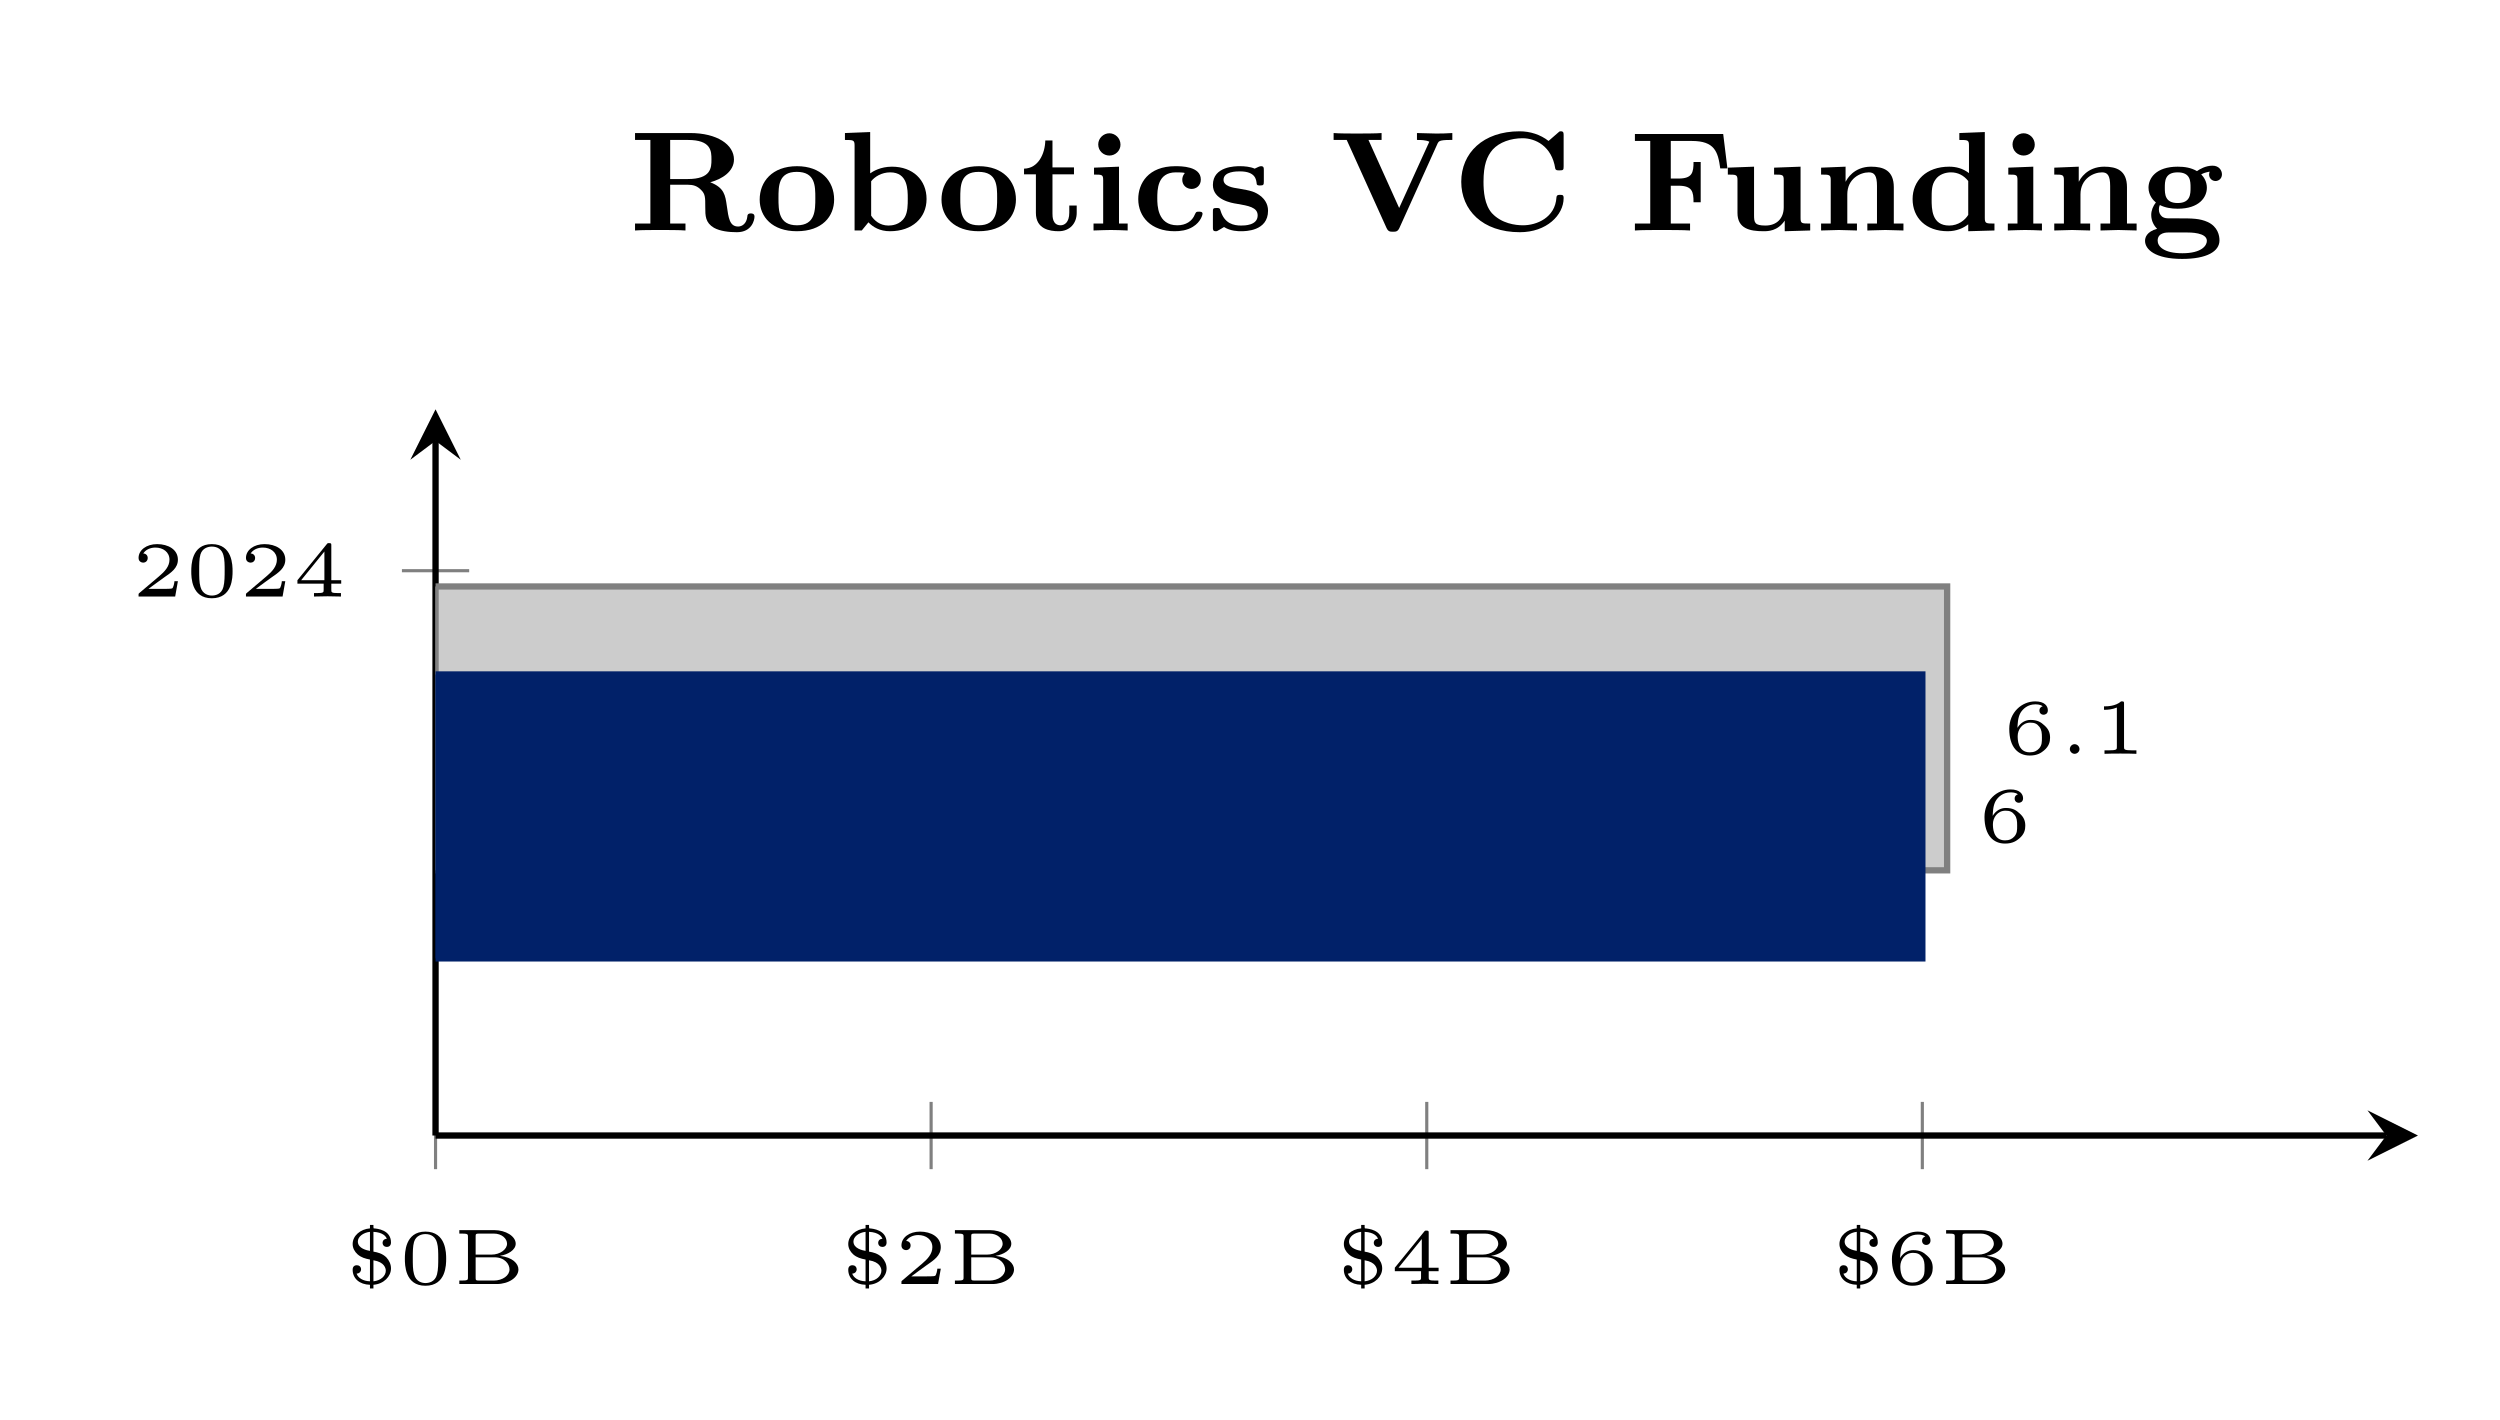
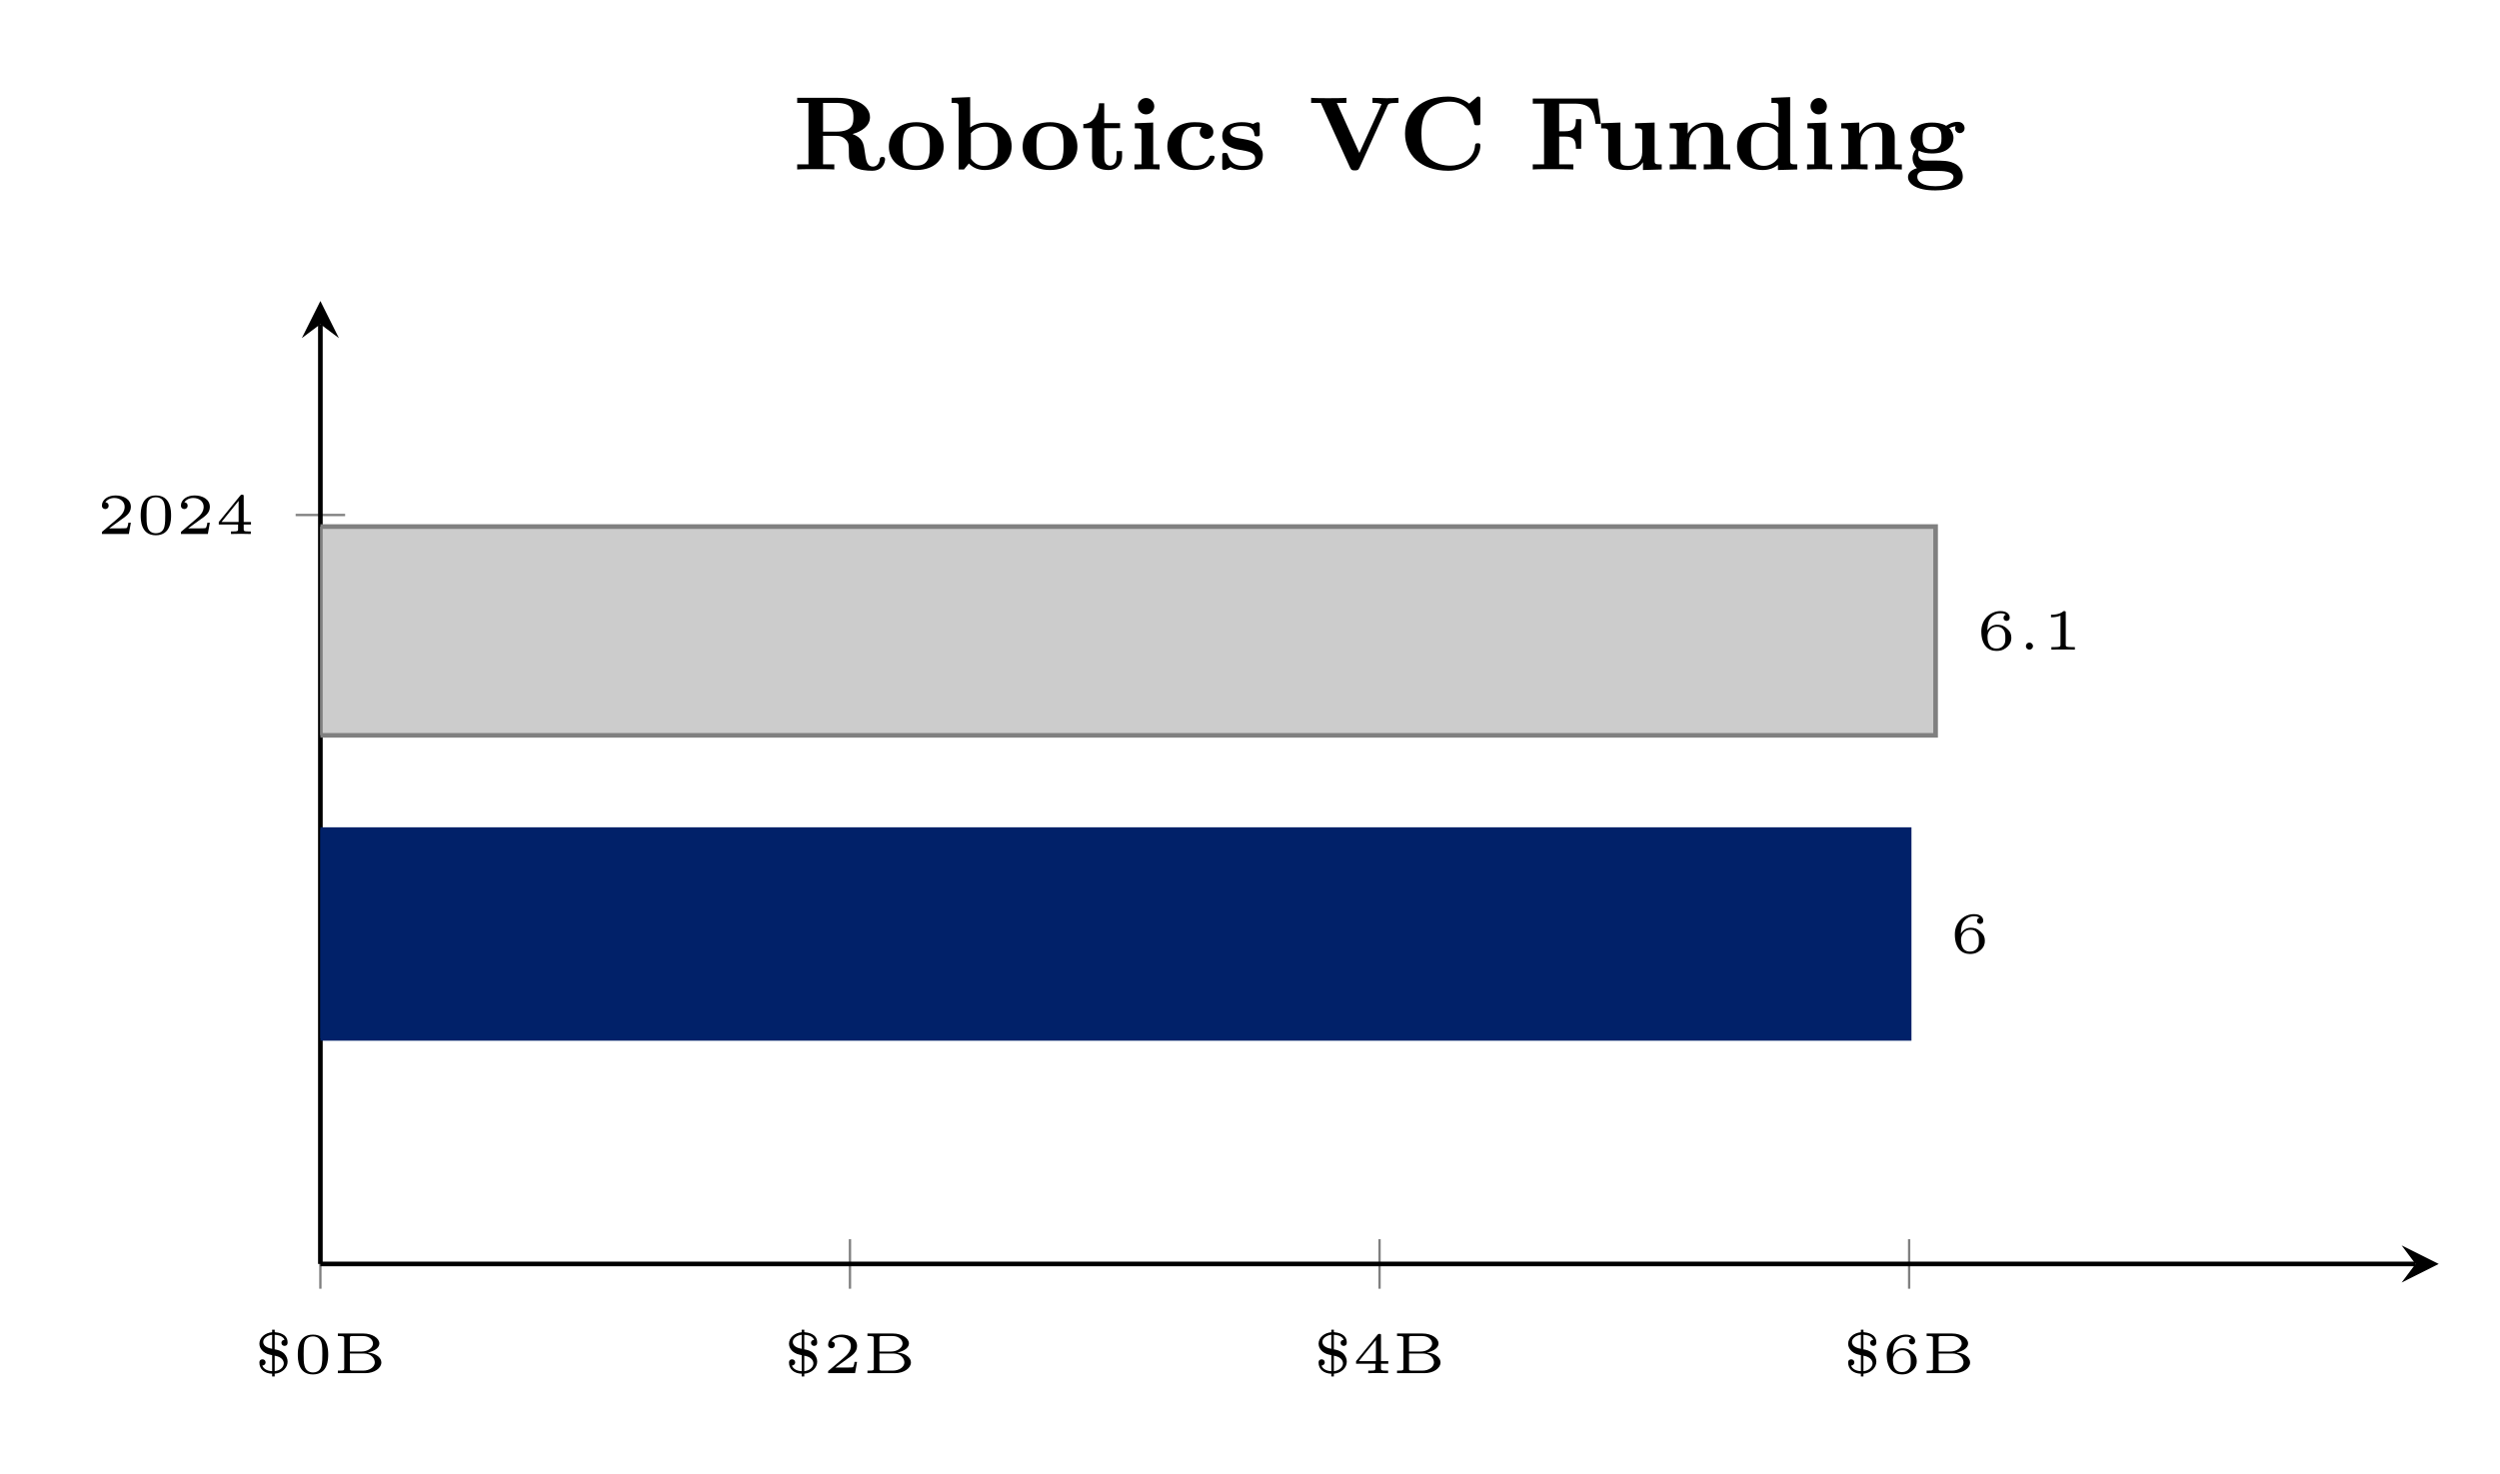
- <svg xmlns="http://www.w3.org/2000/svg" xmlns:xlink="http://www.w3.org/1999/xlink" width="157.94pt" height="89.7pt" viewBox="0 0 157.94 89.7">
+ <svg xmlns="http://www.w3.org/2000/svg" xmlns:xlink="http://www.w3.org/1999/xlink" width="214.63pt" height="126.55pt" viewBox="0 0 214.63 126.55">
  <defs>
    <g>
      <g id="glyph-0-0">
        <path d="M 2.906 -0.984 C 2.906 -1.25 2.797 -1.484 2.609 -1.688 C 2.344 -1.938 2.062 -2 1.797 -2.047 L 1.797 -3.297 C 2.406 -3.266 2.594 -3 2.641 -2.859 C 2.406 -2.844 2.375 -2.672 2.375 -2.609 C 2.375 -2.438 2.5 -2.344 2.641 -2.344 C 2.719 -2.344 2.906 -2.375 2.906 -2.625 C 2.906 -3.422 2.031 -3.5 1.828 -3.516 C 1.812 -3.516 1.797 -3.516 1.797 -3.609 L 1.797 -3.734 L 1.578 -3.734 L 1.578 -3.516 C 0.969 -3.469 0.484 -3.047 0.484 -2.531 C 0.484 -2.266 0.609 -2.047 0.797 -1.875 C 1.031 -1.672 1.266 -1.609 1.578 -1.547 L 1.578 -0.172 C 1.125 -0.188 0.828 -0.391 0.734 -0.656 C 0.953 -0.672 1.016 -0.828 1.016 -0.922 C 1.016 -1.094 0.891 -1.188 0.75 -1.188 C 0.688 -1.188 0.484 -1.172 0.484 -0.906 C 0.484 -0.344 0.922 0.031 1.578 0.047 L 1.578 0.281 L 1.797 0.281 L 1.797 0.047 C 2.453 0 2.906 -0.484 2.906 -0.984 Z M 1.578 -2.094 C 1.406 -2.125 0.812 -2.234 0.812 -2.688 C 0.812 -2.984 1.141 -3.25 1.578 -3.297 Z M 2.578 -0.844 C 2.578 -0.516 2.266 -0.219 1.797 -0.172 L 1.797 -1.5 C 2.5 -1.391 2.578 -0.984 2.578 -0.844 Z M 2.578 -0.844 " />
      </g>
      <g id="glyph-0-1">
        <path d="M 3 -1.594 C 3 -1.953 3 -3.312 1.688 -3.312 C 0.391 -3.312 0.391 -1.953 0.391 -1.594 C 0.391 -1.234 0.391 0.109 1.688 0.109 C 3 0.109 3 -1.234 3 -1.594 Z M 2.5 -1.656 C 2.5 -1.312 2.5 -0.906 2.422 -0.609 C 2.297 -0.125 1.891 -0.062 1.688 -0.062 C 1.516 -0.062 1.094 -0.125 0.969 -0.625 C 0.891 -0.891 0.891 -1.25 0.891 -1.656 C 0.891 -2.031 0.891 -2.375 0.969 -2.656 C 1.094 -3.078 1.484 -3.156 1.688 -3.156 C 2.062 -3.156 2.328 -2.969 2.422 -2.609 C 2.5 -2.359 2.5 -1.953 2.5 -1.656 Z M 2.5 -1.656 " />
      </g>
      <g id="glyph-0-2">
        <path d="M 4.172 -0.922 C 4.172 -1.281 3.812 -1.688 3 -1.781 C 3.516 -1.859 4 -2.156 4 -2.547 C 4 -3.016 3.375 -3.406 2.641 -3.406 L 0.438 -3.406 L 0.438 -3.188 L 0.578 -3.188 C 0.984 -3.188 0.984 -3.141 0.984 -2.984 L 0.984 -0.422 C 0.984 -0.266 0.984 -0.219 0.578 -0.219 L 0.438 -0.219 L 0.438 0 L 2.797 0 C 3.562 0 4.172 -0.422 4.172 -0.922 Z M 3.453 -2.547 C 3.453 -2.188 3.016 -1.859 2.469 -1.859 L 1.469 -1.859 L 1.469 -3 C 1.469 -3.156 1.469 -3.188 1.719 -3.188 L 2.609 -3.188 C 3.141 -3.188 3.453 -2.859 3.453 -2.547 Z M 3.609 -0.922 C 3.609 -0.547 3.188 -0.219 2.609 -0.219 L 1.719 -0.219 C 1.469 -0.219 1.469 -0.25 1.469 -0.406 L 1.469 -1.688 L 2.656 -1.688 C 3.312 -1.688 3.609 -1.25 3.609 -0.922 Z M 3.609 -0.922 " />
      </g>
      <g id="glyph-0-3">
        <path d="M 2.938 -0.969 L 2.719 -0.969 C 2.719 -0.875 2.656 -0.562 2.578 -0.516 C 2.547 -0.484 2.125 -0.484 2.047 -0.484 L 1.078 -0.484 C 1.406 -0.719 1.766 -1 2.062 -1.203 C 2.516 -1.516 2.938 -1.797 2.938 -2.328 C 2.938 -2.969 2.328 -3.312 1.625 -3.312 C 0.953 -3.312 0.453 -2.938 0.453 -2.438 C 0.453 -2.188 0.672 -2.141 0.75 -2.141 C 0.875 -2.141 1.031 -2.234 1.031 -2.438 C 1.031 -2.609 0.906 -2.719 0.75 -2.719 C 0.891 -2.953 1.188 -3.094 1.516 -3.094 C 2 -3.094 2.406 -2.812 2.406 -2.328 C 2.406 -1.906 2.109 -1.578 1.734 -1.266 L 0.516 -0.234 C 0.469 -0.188 0.453 -0.188 0.453 -0.156 L 0.453 0 L 2.766 0 Z M 2.938 -0.969 " />
      </g>
      <g id="glyph-0-4">
        <path d="M 3.078 -0.812 L 3.078 -1.031 L 2.453 -1.031 L 2.453 -3.219 C 2.453 -3.344 2.453 -3.375 2.312 -3.375 C 2.219 -3.375 2.219 -3.375 2.156 -3.297 L 0.312 -1.031 L 0.312 -0.812 L 1.969 -0.812 L 1.969 -0.422 C 1.969 -0.266 1.969 -0.219 1.547 -0.219 L 1.359 -0.219 L 1.359 0 L 2.219 -0.016 L 3.062 0 L 3.062 -0.219 L 2.891 -0.219 C 2.453 -0.219 2.453 -0.266 2.453 -0.422 L 2.453 -0.812 Z M 2.016 -1.031 L 0.547 -1.031 L 2.016 -2.844 Z M 2.016 -1.031 " />
      </g>
      <g id="glyph-0-5">
        <path d="M 2.984 -1.016 C 2.984 -1.328 2.891 -1.562 2.625 -1.797 C 2.406 -2 2.188 -2.141 1.75 -2.141 C 1.453 -2.141 1.141 -2 0.922 -1.641 C 0.938 -1.859 0.938 -2.266 1.109 -2.578 C 1.266 -2.844 1.578 -3.125 2.047 -3.125 C 2.141 -3.125 2.375 -3.125 2.516 -3 C 2.438 -2.984 2.312 -2.906 2.312 -2.734 C 2.312 -2.578 2.422 -2.469 2.578 -2.469 C 2.656 -2.469 2.844 -2.516 2.844 -2.75 C 2.844 -3.016 2.641 -3.312 2.047 -3.312 C 1.188 -3.312 0.406 -2.609 0.406 -1.578 C 0.406 -0.391 0.984 0.109 1.703 0.109 C 2.203 0.109 2.438 -0.078 2.609 -0.219 C 2.922 -0.484 2.984 -0.766 2.984 -1.016 Z M 2.469 -1.031 C 2.469 -0.734 2.469 -0.547 2.297 -0.344 C 2.156 -0.188 1.984 -0.094 1.703 -0.094 C 0.938 -0.094 0.938 -0.922 0.938 -1.125 C 0.938 -1.516 1.219 -1.969 1.734 -1.969 C 2 -1.969 2.156 -1.906 2.312 -1.703 C 2.453 -1.516 2.469 -1.312 2.469 -1.031 Z M 2.469 -1.031 " />
      </g>
      <g id="glyph-1-0">
        <path d="M 0.922 -1.641 C 0.938 -1.859 0.938 -2.266 1.109 -2.578 C 1.266 -2.844 1.578 -3.125 2.047 -3.125 C 2.141 -3.125 2.375 -3.125 2.516 -3 C 2.438 -2.984 2.312 -2.906 2.312 -2.734 C 2.312 -2.578 2.422 -2.469 2.578 -2.469 C 2.656 -2.469 2.844 -2.516 2.844 -2.75 C 2.844 -3.016 2.641 -3.312 2.047 -3.312 C 1.188 -3.312 0.406 -2.609 0.406 -1.578 C 0.406 -0.391 0.984 0.109 1.703 0.109 C 2.203 0.109 2.438 -0.078 2.609 -0.219 C 2.922 -0.484 2.984 -0.766 2.984 -1.016 C 2.984 -1.328 2.891 -1.562 2.625 -1.797 C 2.406 -2 2.188 -2.141 1.75 -2.141 C 1.453 -2.141 1.141 -2 0.922 -1.641 Z M 1.703 -0.094 C 0.938 -0.094 0.938 -0.922 0.938 -1.125 C 0.938 -1.516 1.219 -1.969 1.734 -1.969 C 2 -1.969 2.156 -1.906 2.312 -1.703 C 2.453 -1.516 2.469 -1.312 2.469 -1.031 C 2.469 -0.734 2.469 -0.547 2.297 -0.344 C 2.156 -0.188 1.984 -0.094 1.703 -0.094 Z M 1.703 -0.094 " />
      </g>
      <g id="glyph-1-1">
        <path d="M 1.984 -3.172 C 1.984 -3.312 1.969 -3.312 1.797 -3.312 C 1.453 -3 0.891 -3 0.797 -3 L 0.719 -3 L 0.719 -2.781 L 0.797 -2.781 C 0.906 -2.781 1.234 -2.797 1.531 -2.922 L 1.531 -0.422 C 1.531 -0.281 1.531 -0.219 1 -0.219 L 0.75 -0.219 L 0.75 0 C 1.016 -0.016 1.469 -0.016 1.75 -0.016 C 2.047 -0.016 2.484 -0.016 2.766 0 L 2.766 -0.219 L 2.516 -0.219 C 1.984 -0.219 1.984 -0.281 1.984 -0.422 Z M 1.984 -3.172 " />
      </g>
      <g id="glyph-2-0">
        <path d="M 1.453 -0.297 C 1.453 -0.469 1.312 -0.609 1.141 -0.609 C 0.984 -0.609 0.844 -0.469 0.844 -0.297 C 0.844 -0.141 0.984 0 1.141 0 C 1.312 0 1.453 -0.141 1.453 -0.297 Z M 1.453 -0.297 " />
      </g>
      <g id="glyph-3-0">
        <path d="M 7.922 -0.875 C 7.922 -1.062 7.781 -1.078 7.688 -1.078 C 7.484 -1.078 7.469 -0.953 7.469 -0.875 C 7.422 -0.438 7.141 -0.25 6.891 -0.25 C 6.344 -0.25 6.281 -0.797 6.172 -1.562 C 6.078 -2.219 6.016 -2.703 5.125 -3.047 C 5.891 -3.25 6.625 -3.734 6.625 -4.484 C 6.625 -5.422 5.562 -6.156 3.859 -6.156 L 0.375 -6.156 L 0.375 -5.719 L 1.344 -5.719 L 1.344 -0.438 L 0.375 -0.438 L 0.375 0 C 0.703 -0.031 1.594 -0.031 1.969 -0.031 C 2.328 -0.031 3.234 -0.031 3.562 0 L 3.562 -0.438 L 2.594 -0.438 L 2.594 -2.891 L 3.688 -2.891 C 4.062 -2.891 4.312 -2.812 4.562 -2.547 C 4.812 -2.297 4.812 -2.078 4.812 -1.484 C 4.812 -0.922 4.812 -0.5 5.359 -0.172 C 5.75 0.047 6.312 0.109 6.812 0.109 C 7.766 0.109 7.922 -0.672 7.922 -0.875 Z M 5.203 -4.484 C 5.203 -3.969 5.188 -3.25 3.703 -3.25 L 2.594 -3.25 L 2.594 -5.719 L 3.719 -5.719 C 5.188 -5.719 5.203 -5.016 5.203 -4.484 Z M 5.203 -4.484 " />
      </g>
      <g id="glyph-3-1">
        <path d="M 5 -1.953 C 5 -3.125 4.172 -4.062 2.656 -4.062 C 1.078 -4.062 0.297 -3.078 0.297 -1.953 C 0.297 -0.844 1.109 0.047 2.641 0.047 C 4.25 0.047 5 -0.891 5 -1.953 Z M 3.812 -2.047 C 3.812 -1.281 3.812 -0.328 2.656 -0.328 C 1.484 -0.328 1.484 -1.281 1.484 -2.047 C 1.484 -2.812 1.484 -3.703 2.641 -3.703 C 3.812 -3.703 3.812 -2.812 3.812 -2.047 Z M 3.812 -2.047 " />
      </g>
      <g id="glyph-3-2">
        <path d="M 5.531 -1.984 C 5.531 -3.203 4.656 -4.031 3.344 -4.031 C 2.625 -4.031 2.141 -3.734 1.969 -3.609 L 1.969 -6.219 L 0.375 -6.156 L 0.375 -5.719 C 0.906 -5.719 0.984 -5.719 0.984 -5.359 L 0.984 0 L 1.438 0 L 1.859 -0.516 C 2.141 -0.219 2.578 0.047 3.219 0.047 C 4.625 0.047 5.531 -0.797 5.531 -1.984 Z M 4.344 -2.016 C 4.344 -1.625 4.344 -1.172 4.156 -0.844 C 3.859 -0.344 3.312 -0.312 3.125 -0.312 C 2.578 -0.312 2.219 -0.641 2.031 -0.938 L 2.031 -3.109 C 2.25 -3.391 2.688 -3.672 3.234 -3.672 C 4.344 -3.672 4.344 -2.594 4.344 -2.016 Z M 4.344 -2.016 " />
      </g>
      <g id="glyph-3-3">
        <path d="M 3.531 -1.109 L 3.531 -1.578 L 3.062 -1.578 L 3.062 -1.125 C 3.062 -0.5 2.75 -0.328 2.516 -0.328 C 2 -0.328 2 -0.875 2 -1.078 L 2 -3.547 L 3.359 -3.547 L 3.359 -3.984 L 2 -3.984 L 2 -5.688 L 1.547 -5.688 C 1.531 -4.859 1.109 -3.922 0.203 -3.906 L 0.203 -3.547 L 0.953 -3.547 L 0.953 -1.109 C 0.953 -0.078 1.844 0.047 2.391 0.047 C 3.094 0.047 3.531 -0.453 3.531 -1.109 Z M 3.531 -1.109 " />
      </g>
      <g id="glyph-3-4">
        <path d="M 2.625 0 L 2.625 -0.438 L 2.078 -0.438 L 2.078 -4.031 L 0.5 -3.969 L 0.5 -3.531 C 1.016 -3.531 1.078 -3.531 1.078 -3.172 L 1.078 -0.438 L 0.469 -0.438 L 0.469 0 C 1.062 -0.016 1.188 -0.031 1.562 -0.031 C 2 -0.031 2.109 -0.016 2.625 0 Z M 2.172 -5.422 C 2.172 -5.844 1.828 -6.141 1.469 -6.141 C 1.094 -6.141 0.766 -5.828 0.766 -5.438 C 0.766 -5.016 1.109 -4.734 1.469 -4.734 C 1.844 -4.734 2.172 -5.031 2.172 -5.422 Z M 2.172 -5.422 " />
      </g>
      <g id="glyph-3-5">
        <path d="M 4.406 -1.047 C 4.406 -1.188 4.281 -1.188 4.172 -1.188 C 4 -1.188 4 -1.172 3.922 -1.016 C 3.75 -0.578 3.344 -0.328 2.812 -0.328 C 1.547 -0.328 1.547 -1.625 1.547 -2.031 C 1.547 -2.562 1.547 -3.672 2.719 -3.672 C 2.797 -3.672 3.281 -3.672 3.281 -3.625 L 3.25 -3.578 C 3.172 -3.484 3.125 -3.344 3.125 -3.203 C 3.125 -2.844 3.406 -2.625 3.719 -2.625 C 3.984 -2.625 4.297 -2.812 4.297 -3.219 C 4.297 -4.062 3.047 -4.062 2.688 -4.062 C 0.969 -4.062 0.344 -2.969 0.344 -1.984 C 0.344 -0.859 1.156 0.047 2.641 0.047 C 2.984 0.047 3.422 0 3.797 -0.234 C 4.312 -0.547 4.406 -1.016 4.406 -1.047 Z M 4.406 -1.047 " />
      </g>
      <g id="glyph-3-6">
        <path d="M 3.828 -1.25 C 3.828 -1.719 3.562 -2 3.406 -2.141 C 3 -2.469 2.719 -2.516 2.016 -2.641 C 1.578 -2.703 1.016 -2.797 1.016 -3.203 C 1.016 -3.734 1.844 -3.734 2.047 -3.734 C 3.047 -3.734 3.078 -3.203 3.109 -2.969 C 3.109 -2.844 3.234 -2.844 3.328 -2.844 C 3.547 -2.844 3.562 -2.891 3.562 -3.109 L 3.562 -3.797 C 3.562 -3.969 3.562 -4.062 3.375 -4.062 C 3.297 -4.062 3.141 -3.984 2.984 -3.906 C 2.703 -4.031 2.344 -4.062 2.047 -4.062 C 1.781 -4.062 0.344 -4.062 0.344 -2.875 C 0.344 -1.938 1.531 -1.734 1.844 -1.688 C 2.578 -1.562 3.172 -1.469 3.172 -0.953 C 3.172 -0.312 2.328 -0.312 2.125 -0.312 C 1.672 -0.312 1.078 -0.422 0.828 -1.25 C 0.781 -1.406 0.766 -1.422 0.578 -1.422 C 0.344 -1.422 0.344 -1.375 0.344 -1.156 L 0.344 -0.203 C 0.344 -0.047 0.344 0.047 0.531 0.047 C 0.594 0.047 0.609 0.047 0.812 -0.078 L 1.047 -0.219 C 1.469 0.047 1.953 0.047 2.125 0.047 C 2.391 0.047 3.828 0.047 3.828 -1.25 Z M 3.828 -1.25 " />
      </g>
      <g id="glyph-3-7">
        <path d="M 7.75 -5.719 L 7.75 -6.156 C 7.266 -6.125 7.062 -6.125 6.703 -6.125 L 5.516 -6.156 L 5.516 -5.719 C 5.75 -5.719 6.062 -5.719 6.297 -5.609 L 4.391 -1.422 L 2.453 -5.719 L 3.281 -5.719 L 3.281 -6.156 C 2.953 -6.125 2.062 -6.125 1.688 -6.125 C 1.312 -6.125 0.594 -6.125 0.25 -6.156 L 0.25 -5.719 L 1.078 -5.719 L 3.594 -0.156 C 3.703 0.078 3.828 0.078 4 0.078 C 4.172 0.078 4.297 0.078 4.406 -0.156 L 6.828 -5.516 C 6.891 -5.625 6.922 -5.719 7.594 -5.719 Z M 7.75 -5.719 " />
      </g>
      <g id="glyph-3-8">
        <path d="M 7.062 -2.047 C 7.062 -2.25 6.984 -2.25 6.828 -2.25 C 6.734 -2.25 6.625 -2.25 6.609 -2.094 C 6.531 -0.797 5.344 -0.328 4.5 -0.328 C 4.016 -0.328 3.141 -0.438 2.531 -1.094 C 2.062 -1.625 2 -2.469 2 -3.078 C 2 -4.156 2.219 -4.688 2.578 -5.109 C 3 -5.578 3.734 -5.828 4.469 -5.828 C 5.266 -5.828 6.312 -5.344 6.531 -3.922 C 6.562 -3.797 6.656 -3.797 6.797 -3.797 C 7.047 -3.797 7.062 -3.828 7.062 -4.062 L 7.062 -6 C 7.062 -6.156 7.062 -6.266 6.891 -6.266 C 6.797 -6.266 6.781 -6.25 6.703 -6.172 L 6.109 -5.656 C 5.594 -6.062 4.938 -6.266 4.281 -6.266 C 1.969 -6.266 0.594 -4.891 0.594 -3.078 C 0.594 -1.297 1.922 0.109 4.297 0.109 C 5.984 0.109 7.062 -0.969 7.062 -2.047 Z M 7.062 -2.047 " />
      </g>
      <g id="glyph-3-9">
        <path d="M 6.219 -3.922 L 5.953 -6.094 L 0.375 -6.094 L 0.375 -5.656 L 1.344 -5.656 L 1.344 -0.438 L 0.375 -0.438 L 0.375 0 C 0.688 -0.031 1.672 -0.031 2.047 -0.031 C 2.469 -0.031 3.484 -0.031 3.859 0 L 3.859 -0.438 L 2.641 -0.438 L 2.641 -2.828 L 3.125 -2.828 C 4 -2.828 4.078 -2.453 4.078 -1.781 L 4.531 -1.781 L 4.531 -4.328 L 4.078 -4.328 C 4.078 -3.656 4 -3.281 3.125 -3.281 L 2.641 -3.281 L 2.641 -5.656 L 3.969 -5.656 C 5.406 -5.656 5.625 -4.984 5.766 -3.922 Z M 6.219 -3.922 " />
      </g>
      <g id="glyph-3-10">
        <path d="M 5.656 0 L 5.656 -0.438 C 5.109 -0.438 5.047 -0.438 5.047 -0.797 L 5.047 -4.031 L 3.375 -3.969 L 3.375 -3.531 C 3.922 -3.531 3.984 -3.531 3.984 -3.172 L 3.984 -1.469 C 3.984 -0.75 3.531 -0.312 2.828 -0.312 C 2.141 -0.312 2.109 -0.5 2.109 -0.984 L 2.109 -4.031 L 0.453 -3.969 L 0.453 -3.531 C 0.984 -3.531 1.062 -3.531 1.062 -3.172 L 1.062 -1.109 C 1.062 -0.125 1.828 0.047 2.703 0.047 C 2.984 0.047 3.594 0.047 4.047 -0.625 L 4.047 0.047 Z M 5.656 0 " />
      </g>
      <g id="glyph-3-11">
        <path d="M 5.656 0 L 5.656 -0.438 L 5.047 -0.438 L 5.047 -2.734 C 5.047 -3.797 4.391 -4.031 3.609 -4.031 C 2.516 -4.031 2.078 -3.234 2.016 -3.094 L 2 -3.094 L 2 -4.031 L 0.453 -3.969 L 0.453 -3.531 C 0.984 -3.531 1.062 -3.531 1.062 -3.172 L 1.062 -0.438 L 0.453 -0.438 L 0.453 0 L 1.578 -0.031 L 2.719 0 L 2.719 -0.438 L 2.109 -0.438 L 2.109 -2.281 C 2.109 -3.281 2.938 -3.672 3.469 -3.672 C 3.812 -3.672 3.984 -3.484 3.984 -2.812 L 3.984 -0.438 L 3.375 -0.438 L 3.375 0 L 4.516 -0.031 Z M 5.656 0 " />
      </g>
      <g id="glyph-3-12">
        <path d="M 5.516 0 L 5.516 -0.438 C 4.984 -0.438 4.906 -0.438 4.906 -0.797 L 4.906 -6.219 L 3.297 -6.156 L 3.297 -5.719 C 3.844 -5.719 3.906 -5.719 3.906 -5.359 L 3.906 -3.625 C 3.516 -3.922 3.094 -4.031 2.656 -4.031 C 1.203 -4.031 0.344 -3.141 0.344 -1.984 C 0.344 -0.797 1.188 0.047 2.562 0.047 C 3.125 0.047 3.562 -0.156 3.859 -0.391 L 3.859 0.047 Z M 3.859 -0.984 C 3.656 -0.656 3.234 -0.312 2.656 -0.312 C 1.547 -0.312 1.547 -1.375 1.547 -1.969 C 1.547 -2.5 1.547 -2.875 1.781 -3.203 C 2.016 -3.562 2.453 -3.672 2.766 -3.672 C 3.203 -3.672 3.578 -3.484 3.859 -3.125 Z M 3.859 -0.984 " />
      </g>
      <g id="glyph-3-13">
        <path d="M 5.156 -3.547 C 5.156 -3.781 4.984 -4.094 4.562 -4.094 C 4.125 -4.094 3.75 -3.875 3.578 -3.75 C 3.203 -3.969 2.797 -4.031 2.359 -4.031 C 0.984 -4.031 0.516 -3.297 0.516 -2.703 C 0.516 -2.219 0.828 -1.891 0.984 -1.766 C 0.797 -1.547 0.688 -1.25 0.688 -0.984 C 0.688 -0.594 0.875 -0.281 1.062 -0.109 C 0.391 0.078 0.297 0.453 0.297 0.656 C 0.297 1.188 0.922 1.797 2.641 1.797 C 4.219 1.797 5 1.312 5 0.625 C 5 0.312 4.891 -0.234 4.266 -0.531 C 3.75 -0.766 3.281 -0.766 2.391 -0.766 L 1.938 -0.766 C 1.656 -0.766 1.531 -0.766 1.375 -0.875 C 1.234 -1 1.172 -1.141 1.172 -1.328 C 1.172 -1.5 1.234 -1.609 1.234 -1.609 C 1.562 -1.438 1.969 -1.375 2.359 -1.375 C 3.734 -1.375 4.203 -2.109 4.203 -2.703 C 4.203 -3.062 4.031 -3.359 3.844 -3.547 C 4.078 -3.672 4.266 -3.688 4.375 -3.719 C 4.375 -3.672 4.344 -3.625 4.344 -3.531 C 4.344 -3.297 4.531 -3.125 4.75 -3.125 C 4.953 -3.125 5.156 -3.281 5.156 -3.547 Z M 3.172 -2.703 C 3.172 -2.312 3.172 -1.734 2.359 -1.734 C 1.547 -1.734 1.547 -2.312 1.547 -2.703 C 1.547 -3.109 1.547 -3.672 2.359 -3.672 C 3.172 -3.672 3.172 -3.109 3.172 -2.703 Z M 4.203 0.656 C 4.203 0.953 3.875 1.438 2.656 1.438 C 1.469 1.438 1.094 1 1.094 0.641 C 1.094 0.125 1.672 0.125 1.797 0.125 L 2.891 0.125 C 3.172 0.125 4.203 0.125 4.203 0.656 Z M 4.203 0.656 " />
      </g>
    </g>
    <clipPath id="clip-0">
-       <path clip-rule="nonzero" d="M 27.516 37 L 124 37 L 124 55 L 27.516 55 Z M 27.516 37 " />
+       <path clip-rule="nonzero" d="M 27.516 45 L 167 45 L 167 64 L 27.516 64 Z M 27.516 45 " />
    </clipPath>
    <clipPath id="clip-1">
-       <path clip-rule="nonzero" d="M 27.516 36 L 124 36 L 124 56 L 27.516 56 Z M 27.516 36 " />
+       <path clip-rule="nonzero" d="M 27.516 71 L 164 71 L 164 90 L 27.516 90 Z M 27.516 71 " />
    </clipPath>
    <clipPath id="clip-2">
-       <path clip-rule="nonzero" d="M 27.516 42 L 122 42 L 122 61 L 27.516 61 Z M 27.516 42 " />
+       <path clip-rule="nonzero" d="M 27.516 71 L 165 71 L 165 90 L 27.516 90 Z M 27.516 71 " />
    </clipPath>
  </defs>
-   <path fill="none" stroke-width="0.199" stroke-linecap="butt" stroke-linejoin="miter" stroke="rgb(50%, 50%, 50%)" stroke-opacity="1" stroke-miterlimit="10" d="M -0 -12.32 L -0 -8.07 M 31.308 -12.32 L 31.308 -8.07 M 62.621 -12.32 L 62.621 -8.07 M 93.929 -12.32 L 93.929 -8.07 " transform="matrix(1, 0, 0, -1, 27.516, 61.543)" />
-   <path fill="none" stroke-width="0.199" stroke-linecap="butt" stroke-linejoin="miter" stroke="rgb(50%, 50%, 50%)" stroke-opacity="1" stroke-miterlimit="10" d="M -2.125 25.488 L 2.125 25.488 " transform="matrix(1, 0, 0, -1, 27.516, 61.543)" />
-   <path fill="none" stroke-width="0.399" stroke-linecap="butt" stroke-linejoin="miter" stroke="rgb(0%, 0%, 0%)" stroke-opacity="1" stroke-miterlimit="10" d="M -0 -10.195 L 123.246 -10.195 " transform="matrix(1, 0, 0, -1, 27.516, 61.543)" />
-   <path fill-rule="nonzero" fill="rgb(0%, 0%, 0%)" fill-opacity="1" d="M 152.758 71.738 L 149.566 70.145 L 150.762 71.738 L 149.566 73.332 " />
-   <path fill="none" stroke-width="0.399" stroke-linecap="butt" stroke-linejoin="miter" stroke="rgb(0%, 0%, 0%)" stroke-opacity="1" stroke-miterlimit="10" d="M -0 -10.195 L -0 33.691 " transform="matrix(1, 0, 0, -1, 27.516, 61.543)" />
+   <path fill="none" stroke-width="0.199" stroke-linecap="butt" stroke-linejoin="miter" stroke="rgb(50%, 50%, 50%)" stroke-opacity="1" stroke-miterlimit="10" d="M -0 -20.511 L -0 -16.257 M 45.484 -20.511 L 45.484 -16.257 M 90.968 -20.511 L 90.968 -16.257 M 136.453 -20.511 L 136.453 -16.257 " transform="matrix(1, 0, 0, -1, 27.516, 90.204)" />
+   <path fill="none" stroke-width="0.199" stroke-linecap="butt" stroke-linejoin="miter" stroke="rgb(50%, 50%, 50%)" stroke-opacity="1" stroke-miterlimit="10" d="M -2.125 45.962 L 2.125 45.962 " transform="matrix(1, 0, 0, -1, 27.516, 90.204)" />
+   <path fill="none" stroke-width="0.399" stroke-linecap="butt" stroke-linejoin="miter" stroke="rgb(0%, 0%, 0%)" stroke-opacity="1" stroke-miterlimit="10" d="M -0 -18.382 L 179.945 -18.382 " transform="matrix(1, 0, 0, -1, 27.516, 90.204)" />
+   <path fill-rule="nonzero" fill="rgb(0%, 0%, 0%)" fill-opacity="1" d="M 209.453 108.586 L 206.266 106.992 L 207.461 108.586 L 206.266 110.184 " />
+   <path fill="none" stroke-width="0.399" stroke-linecap="butt" stroke-linejoin="miter" stroke="rgb(0%, 0%, 0%)" stroke-opacity="1" stroke-miterlimit="10" d="M -0 -18.382 L -0 62.352 " transform="matrix(1, 0, 0, -1, 27.516, 90.204)" />
  <path fill-rule="nonzero" fill="rgb(0%, 0%, 0%)" fill-opacity="1" d="M 27.516 25.859 L 25.922 29.047 L 27.516 27.852 L 29.109 29.047 " />
  <g fill="rgb(0%, 0%, 0%)" fill-opacity="1">
-     <use xlink:href="#glyph-0-0" x="21.795" y="81.12" />
-     <use xlink:href="#glyph-0-1" x="25.187" y="81.12" />
-     <use xlink:href="#glyph-0-2" x="28.58" y="81.12" />
+     <use xlink:href="#glyph-0-0" x="21.795" y="117.969" />
+     <use xlink:href="#glyph-0-1" x="25.187" y="117.969" />
+     <use xlink:href="#glyph-0-2" x="28.58" y="117.969" />
  </g>
  <g fill="rgb(0%, 0%, 0%)" fill-opacity="1">
-     <use xlink:href="#glyph-0-0" x="53.105" y="81.12" />
-     <use xlink:href="#glyph-0-3" x="56.497" y="81.12" />
-     <use xlink:href="#glyph-0-2" x="59.89" y="81.12" />
+     <use xlink:href="#glyph-0-0" x="67.279" y="117.969" />
+     <use xlink:href="#glyph-0-3" x="70.671" y="117.969" />
+     <use xlink:href="#glyph-0-2" x="74.064" y="117.969" />
  </g>
  <g fill="rgb(0%, 0%, 0%)" fill-opacity="1">
-     <use xlink:href="#glyph-0-0" x="84.415" y="81.12" />
-     <use xlink:href="#glyph-0-4" x="87.807" y="81.12" />
-     <use xlink:href="#glyph-0-2" x="91.2" y="81.12" />
+     <use xlink:href="#glyph-0-0" x="112.764" y="117.969" />
+     <use xlink:href="#glyph-0-4" x="116.156" y="117.969" />
+     <use xlink:href="#glyph-0-2" x="119.549" y="117.969" />
  </g>
  <g fill="rgb(0%, 0%, 0%)" fill-opacity="1">
-     <use xlink:href="#glyph-0-0" x="115.725" y="81.12" />
-     <use xlink:href="#glyph-0-5" x="119.117" y="81.12" />
-     <use xlink:href="#glyph-0-2" x="122.51" y="81.12" />
+     <use xlink:href="#glyph-0-0" x="158.248" y="117.969" />
+     <use xlink:href="#glyph-0-5" x="161.64" y="117.969" />
+     <use xlink:href="#glyph-0-2" x="165.033" y="117.969" />
  </g>
  <g fill="rgb(0%, 0%, 0%)" fill-opacity="1">
-     <use xlink:href="#glyph-0-3" x="8.301" y="37.687" />
-     <use xlink:href="#glyph-0-1" x="11.693" y="37.687" />
-     <use xlink:href="#glyph-0-3" x="15.086" y="37.687" />
-     <use xlink:href="#glyph-0-4" x="18.478" y="37.687" />
+     <use xlink:href="#glyph-0-3" x="8.301" y="45.875" />
+     <use xlink:href="#glyph-0-1" x="11.693" y="45.875" />
+     <use xlink:href="#glyph-0-3" x="15.086" y="45.875" />
+     <use xlink:href="#glyph-0-4" x="18.478" y="45.875" />
  </g>
  <g clip-path="url(#clip-0)">
-     <path fill-rule="nonzero" fill="rgb(79.999%, 79.999%, 79.999%)" fill-opacity="1" d="M 27.516 54.984 L 123.012 54.984 L 123.012 37.051 L 27.516 37.051 Z M 27.516 54.984 " />
+     <path fill-rule="nonzero" fill="rgb(79.999%, 79.999%, 79.999%)" fill-opacity="1" stroke-width="0.399" stroke-linecap="butt" stroke-linejoin="miter" stroke="rgb(50%, 50%, 50%)" stroke-opacity="1" stroke-miterlimit="10" d="M -0 27.032 L 138.726 27.032 L 138.726 44.966 L -0 44.966 Z M -0 27.032 " transform="matrix(1, 0, 0, -1, 27.516, 90.204)" />
  </g>
  <g clip-path="url(#clip-1)">
-     <path fill="none" stroke-width="0.399" stroke-linecap="butt" stroke-linejoin="miter" stroke="rgb(50%, 50%, 50%)" stroke-opacity="1" stroke-miterlimit="10" d="M -0 6.559 L 95.496 6.559 L 95.496 24.492 L -0 24.492 Z M -0 6.559 " transform="matrix(1, 0, 0, -1, 27.516, 61.543)" />
+     <path fill-rule="nonzero" fill="rgb(0.391%, 12.941%, 41.176%)" fill-opacity="1" d="M 27.516 89.207 L 163.969 89.207 L 163.969 71.273 L 27.516 71.273 Z M 27.516 89.207 " />
  </g>
  <g clip-path="url(#clip-2)">
-     <path fill-rule="nonzero" fill="rgb(0.391%, 12.941%, 41.176%)" fill-opacity="1" stroke-width="0.399" stroke-linecap="butt" stroke-linejoin="miter" stroke="rgb(0.391%, 12.941%, 41.176%)" stroke-opacity="1" stroke-miterlimit="10" d="M -0 0.996 L 93.929 0.996 L 93.929 18.93 L -0 18.93 Z M -0 0.996 " transform="matrix(1, 0, 0, -1, 27.516, 61.543)" />
+     <path fill="none" stroke-width="0.399" stroke-linecap="butt" stroke-linejoin="miter" stroke="rgb(0.391%, 12.941%, 41.176%)" stroke-opacity="1" stroke-miterlimit="10" d="M -0 0.997 L 136.453 0.997 L 136.453 18.931 L -0 18.931 Z M -0 0.997 " transform="matrix(1, 0, 0, -1, 27.516, 90.204)" />
  </g>
  <g fill="rgb(0%, 0%, 0%)" fill-opacity="1">
-     <use xlink:href="#glyph-1-0" x="126.531" y="47.623" />
+     <use xlink:href="#glyph-1-0" x="169.763" y="55.812" />
  </g>
  <g fill="rgb(0%, 0%, 0%)" fill-opacity="1">
-     <use xlink:href="#glyph-2-0" x="129.921" y="47.623" />
+     <use xlink:href="#glyph-2-0" x="173.153" y="55.812" />
  </g>
  <g fill="rgb(0%, 0%, 0%)" fill-opacity="1">
-     <use xlink:href="#glyph-1-1" x="132.204" y="47.623" />
+     <use xlink:href="#glyph-1-1" x="175.436" y="55.812" />
  </g>
  <g fill="rgb(0%, 0%, 0%)" fill-opacity="1">
-     <use xlink:href="#glyph-1-0" x="124.966" y="53.185" />
+     <use xlink:href="#glyph-1-0" x="167.489" y="81.846" />
  </g>
  <g fill="rgb(0%, 0%, 0%)" fill-opacity="1">
-     <use xlink:href="#glyph-3-0" x="39.744" y="14.561" />
-     <use xlink:href="#glyph-3-1" x="47.697" y="14.561" />
-     <use xlink:href="#glyph-3-2" x="53.005" y="14.561" />
+     <use xlink:href="#glyph-3-0" x="68.093" y="14.56" />
+     <use xlink:href="#glyph-3-1" x="76.046" y="14.56" />
+     <use xlink:href="#glyph-3-2" x="81.354" y="14.56" />
  </g>
  <g fill="rgb(0%, 0%, 0%)" fill-opacity="1">
-     <use xlink:href="#glyph-3-1" x="59.183" y="14.561" />
-     <use xlink:href="#glyph-3-3" x="64.491" y="14.561" />
-     <use xlink:href="#glyph-3-4" x="68.616" y="14.561" />
-     <use xlink:href="#glyph-3-5" x="71.566" y="14.561" />
-     <use xlink:href="#glyph-3-6" x="76.282" y="14.561" />
+     <use xlink:href="#glyph-3-1" x="87.532" y="14.56" />
+     <use xlink:href="#glyph-3-3" x="92.84" y="14.56" />
+     <use xlink:href="#glyph-3-4" x="96.965" y="14.56" />
+     <use xlink:href="#glyph-3-5" x="99.915" y="14.56" />
+     <use xlink:href="#glyph-3-6" x="104.631" y="14.56" />
  </g>
  <g fill="rgb(0%, 0%, 0%)" fill-opacity="1">
-     <use xlink:href="#glyph-3-7" x="84.002" y="14.561" />
+     <use xlink:href="#glyph-3-7" x="112.36" y="14.56" />
  </g>
  <g fill="rgb(0%, 0%, 0%)" fill-opacity="1">
-     <use xlink:href="#glyph-3-8" x="91.722" y="14.561" />
+     <use xlink:href="#glyph-3-8" x="120.08" y="14.56" />
  </g>
  <g fill="rgb(0%, 0%, 0%)" fill-opacity="1">
-     <use xlink:href="#glyph-3-9" x="102.912" y="14.561" />
+     <use xlink:href="#glyph-3-9" x="131.27" y="14.56" />
  </g>
  <g fill="rgb(0%, 0%, 0%)" fill-opacity="1">
-     <use xlink:href="#glyph-3-10" x="108.705" y="14.561" />
-     <use xlink:href="#glyph-3-11" x="114.596" y="14.561" />
-     <use xlink:href="#glyph-3-12" x="120.486" y="14.561" />
-     <use xlink:href="#glyph-3-4" x="126.377" y="14.561" />
-     <use xlink:href="#glyph-3-11" x="129.327" y="14.561" />
-     <use xlink:href="#glyph-3-13" x="135.218" y="14.561" />
+     <use xlink:href="#glyph-3-10" x="137.063" y="14.56" />
+     <use xlink:href="#glyph-3-11" x="142.953" y="14.56" />
+     <use xlink:href="#glyph-3-12" x="148.844" y="14.56" />
+     <use xlink:href="#glyph-3-4" x="154.735" y="14.56" />
+     <use xlink:href="#glyph-3-11" x="157.685" y="14.56" />
+     <use xlink:href="#glyph-3-13" x="163.576" y="14.56" />
  </g>
</svg>
